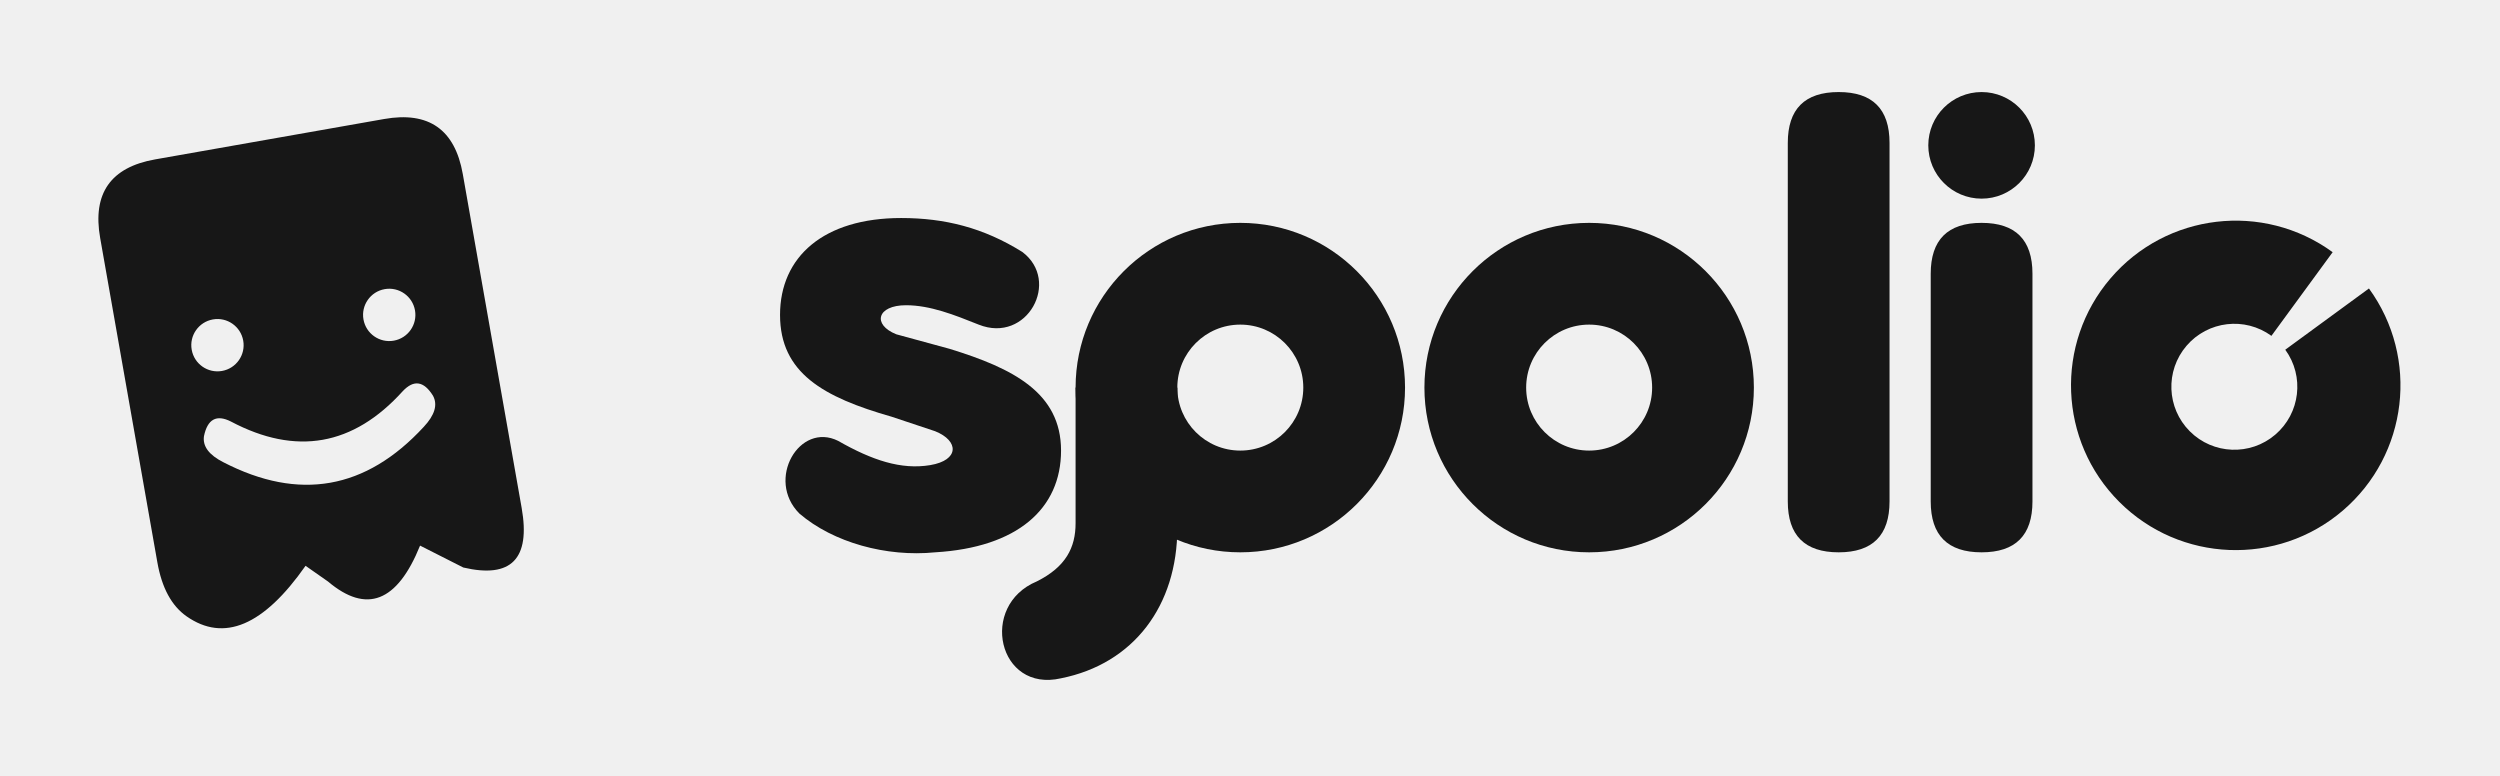
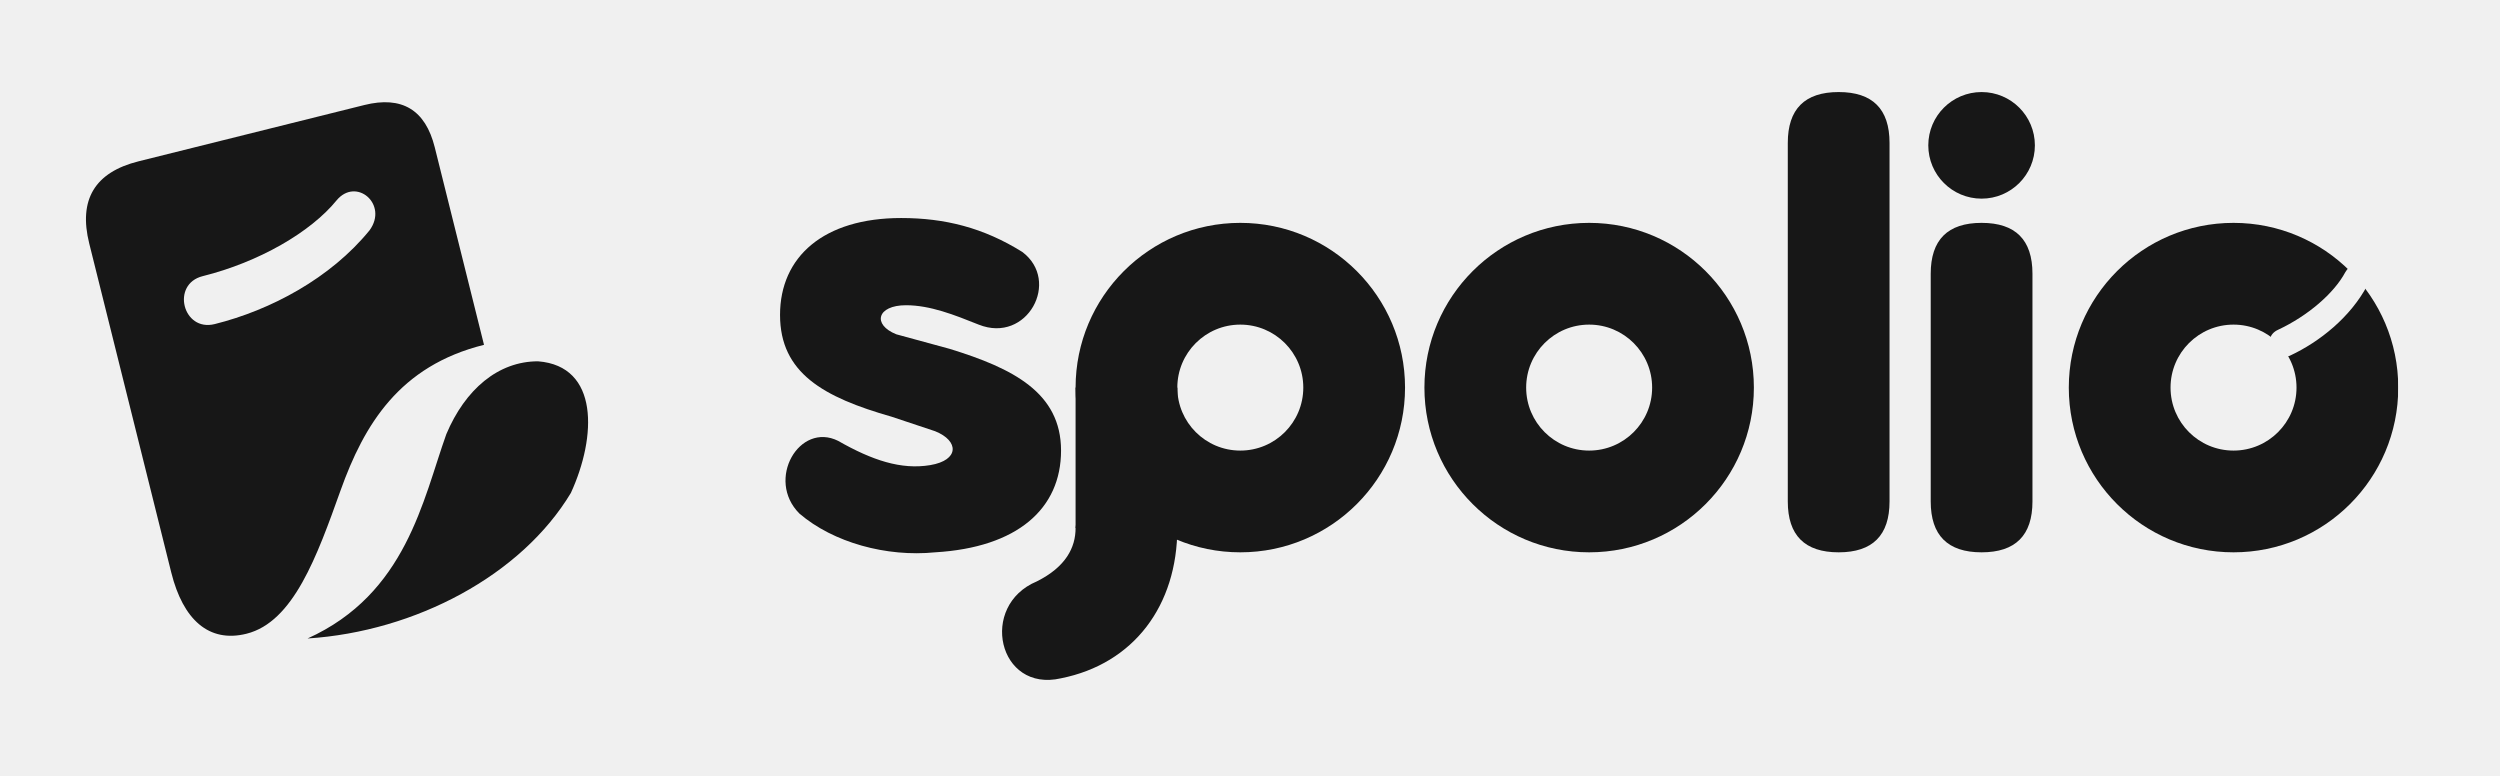
<svg xmlns="http://www.w3.org/2000/svg" viewBox="0 0 516 160" fill="#171717">
  <g transform="translate(0 12) scale(2)">
-     <g transform="rotate(-10 32 32)">
-       <path fill-rule="evenodd" d="M20 8H44Q51 8 51 15V50Q51 58 44 55L40 52Q35 60 30 54L28 52Q20 60 15 55Q13 53 13 49V15Q13 8 20 8Z M25.7 28A2.7 2.7 0 1 1 20.3 28A2.7 2.7 0 1 1 25.7 28Z M43.7 28A2.7 2.7 0 1 1 38.3 28A2.7 2.7 0 1 1 43.7 28Z M23 36Q32 43 41 36Q43 34.5 44 37Q44.5 38.5 42.5 40Q32 48 21.5 40Q19.5 38.5 20 37Q21 34.5 23 36Z" />
+     <defs>
+       <mask id="receipt-cut" maskUnits="userSpaceOnUse" x="0" y="0" width="64" height="64" style="mask-type:luminance">
+         <rect width="64" height="64" fill="white" />
+         <path d="M3 6C10 6 17 4 21 1C24 -1.2 27 3 24 5.5C18 10 10 12 3 12C-1 12 -1 6 3 6Z" transform="translate(21 15) scale(.85)" fill="black" />
+       </mask>
+     </defs>
+     <g transform="rotate(-14 32 32)">
+       <path d="M20 7H44Q50 7 50 13V34C41 34 36 39 32 45C28 51 24 57 19 57C15 57 13 54 13 49V14Q13 7 20 7Z M25 59C36 57 40 48 44 42C47 38 51 36 55 37C61 39 59 46 55 51C48 58 36 61 25 59Z" mask="url(#receipt-cut)" />
    </g>
  </g>
  <g transform="translate(160 9)">
-     <path fill-rule="evenodd" d="M51 43C43 38 35 36 26 36C10 36 1 44 1 56C1 68 10 73 24 77L33 80C38 82 38 86 32 87C26 88 20 86 13 82C5 78 -2 90 5 97C12 103 23 106 33 105C50 104 59 96 59 84C59 72 49 67 36 63L25 60C20 58 21 54 27 54C32 54 37 56 42 58C52 62 59 49 51 43Z" />
-     <path fill-rule="evenodd" d="M130 71A34 34 0 1 1 62 71A34 34 0 1 1 130 71Z M109 71A13 13 0 1 1 83 71A13 13 0 1 1 109 71Z" />
-     <path fill-rule="evenodd" d="M62 71H83V100C83 116 74 128 59 131C46 134 42 116 54 111C60 108 62 104 62 99Z" />
-     <path fill-rule="evenodd" d="M202 71A34 34 0 1 1 134 71A34 34 0 1 1 202 71Z M181 71A13 13 0 1 1 155 71A13 13 0 1 1 181 71Z" />
-     <path fill-rule="evenodd" d="M219.5 10Q230 10 230 20.5V94.5Q230 105 219.5 105Q209 105 209 94.5V20.5Q209 10 219.5 10Z" />
-     <path fill-rule="evenodd" d="M260 21A11 11 0 1 1 238 21A11 11 0 1 1 260 21Z M249 37Q259.5 37 259.5 47.5V94.5Q259.5 105 249 105Q238.5 105 238.5 94.5V47.5Q238.5 37 249 37Z" />
-     <path fill-rule="evenodd" d="M321.46 43.05A34 34 0 1 0 328.95 50.54L311.68 63.18A13 13 0 1 1 308.82 60.32Z" />
+     <defs>
+       <mask id="letter-cut" maskUnits="userSpaceOnUse" x="0" y="0" width="335" height="132" style="mask-type:luminance">
+         <rect width="335" height="132" fill="white" />
+         <path d="M3 6C10 6 17 4 21 1C24 -1.2 27 3 24 5.5C18 10 10 12 3 12C-1 12 -1 6 3 6Z" transform="translate(305 55) rotate(-25) scale(.98)" fill="black" />
+       </mask>
+     </defs>
+     <g mask="url(#letter-cut)">
+       <path fill-rule="evenodd" d="M51 43C43 38 35 36 26 36C10 36 1 44 1 56C1 68 10 73 24 77L33 80C38 82 38 86 32 87C26 88 20 86 13 82C5 78 -2 90 5 97C12 103 23 106 33 105C50 104 59 96 59 84C59 72 49 67 36 63L25 60C20 58 21 54 27 54C32 54 37 56 42 58C52 62 59 49 51 43Z" />
+       <path fill-rule="evenodd" d="M130 71A34 34 0 1 1 62 71A34 34 0 1 1 130 71Z M109 71A13 13 0 1 1 83 71A13 13 0 1 1 109 71Z" />
+       <path fill-rule="evenodd" d="M62 71H83V100H62Z" />
+       <path fill-rule="evenodd" d="M202 71A34 34 0 1 1 134 71A34 34 0 1 1 202 71Z M181 71A13 13 0 1 1 155 71A13 13 0 1 1 181 71Z" />
+       <path fill-rule="evenodd" d="M219.5 10Q230 10 230 20.5V94.5Q230 105 219.5 105Q209 105 209 94.5V20.5Q209 10 219.5 10Z" />
+       <path fill-rule="evenodd" d="M260 21A11 11 0 1 1 238 21A11 11 0 1 1 260 21Z M249 37Q259.5 37 259.5 47.5V94.5Q259.5 105 249 105Q238.5 105 238.5 94.5V47.5Q238.5 37 249 37Z" />
+       <path fill-rule="evenodd" d="M335 71A34 34 0 1 1 267 71A34 34 0 1 1 335 71Z M314 71A13 13 0 1 1 288 71A13 13 0 1 1 314 71Z" />
+       <path d="M0 0C0 4 -2 8 -8 11C-20 16 -16 34 -3 31C12 28 21 16 21 0C21 -6 0 -6 0 0Z" transform="translate(62 100)" />
+     </g>
  </g>
</svg>
